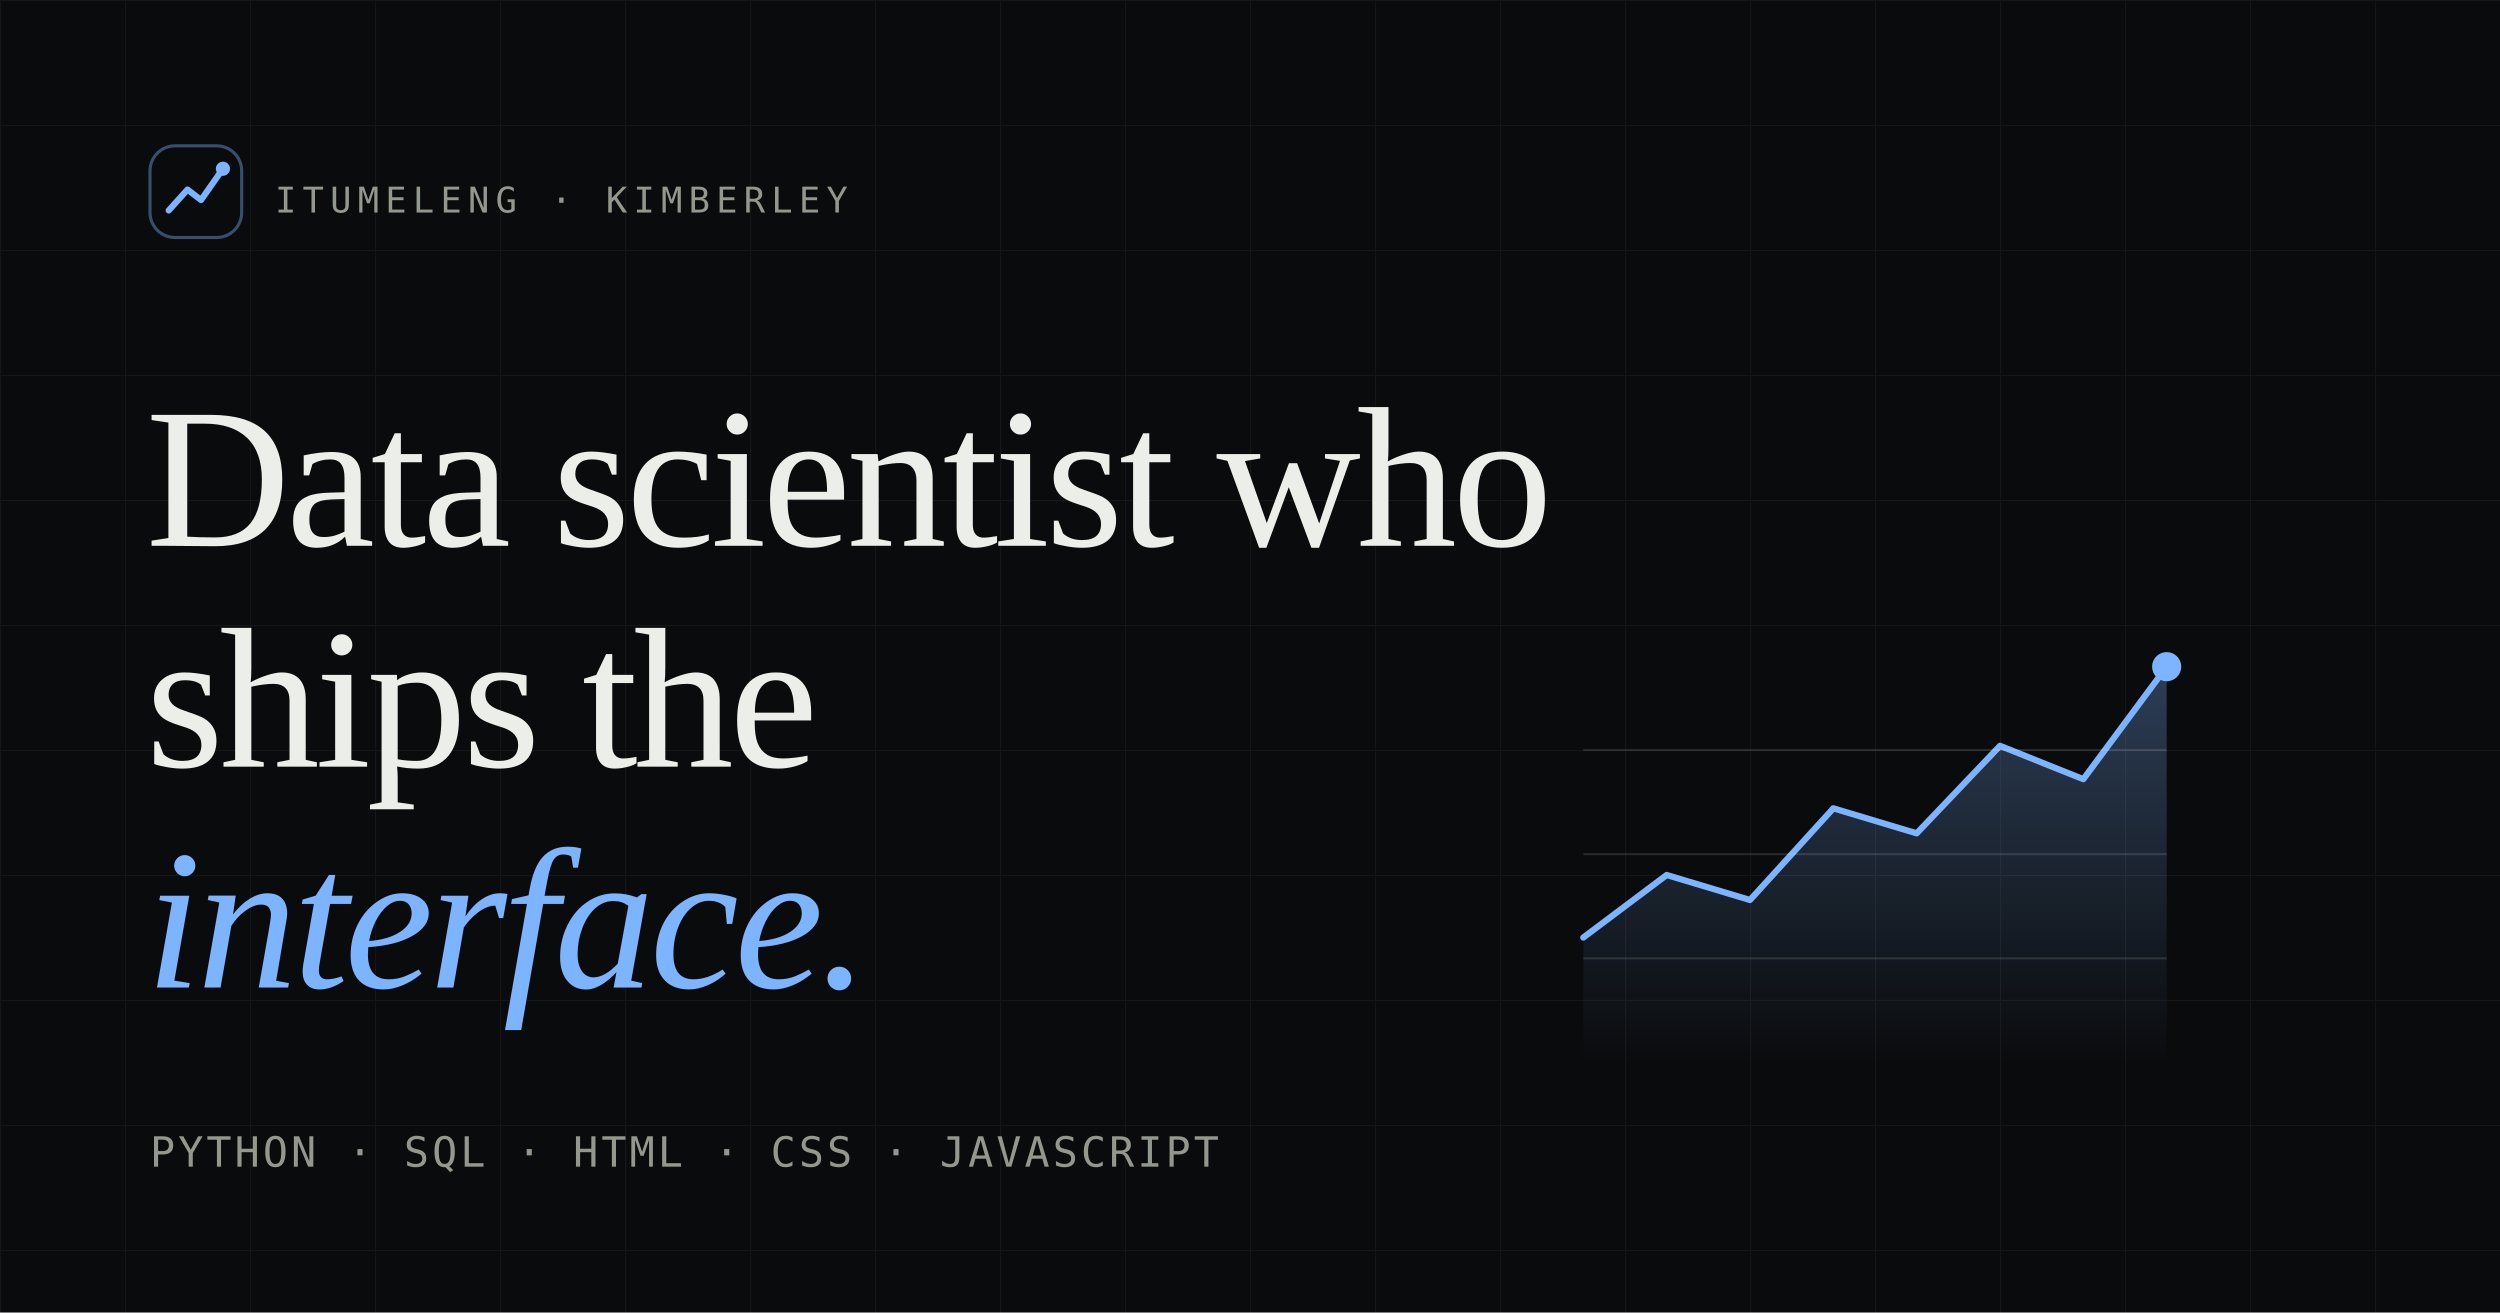
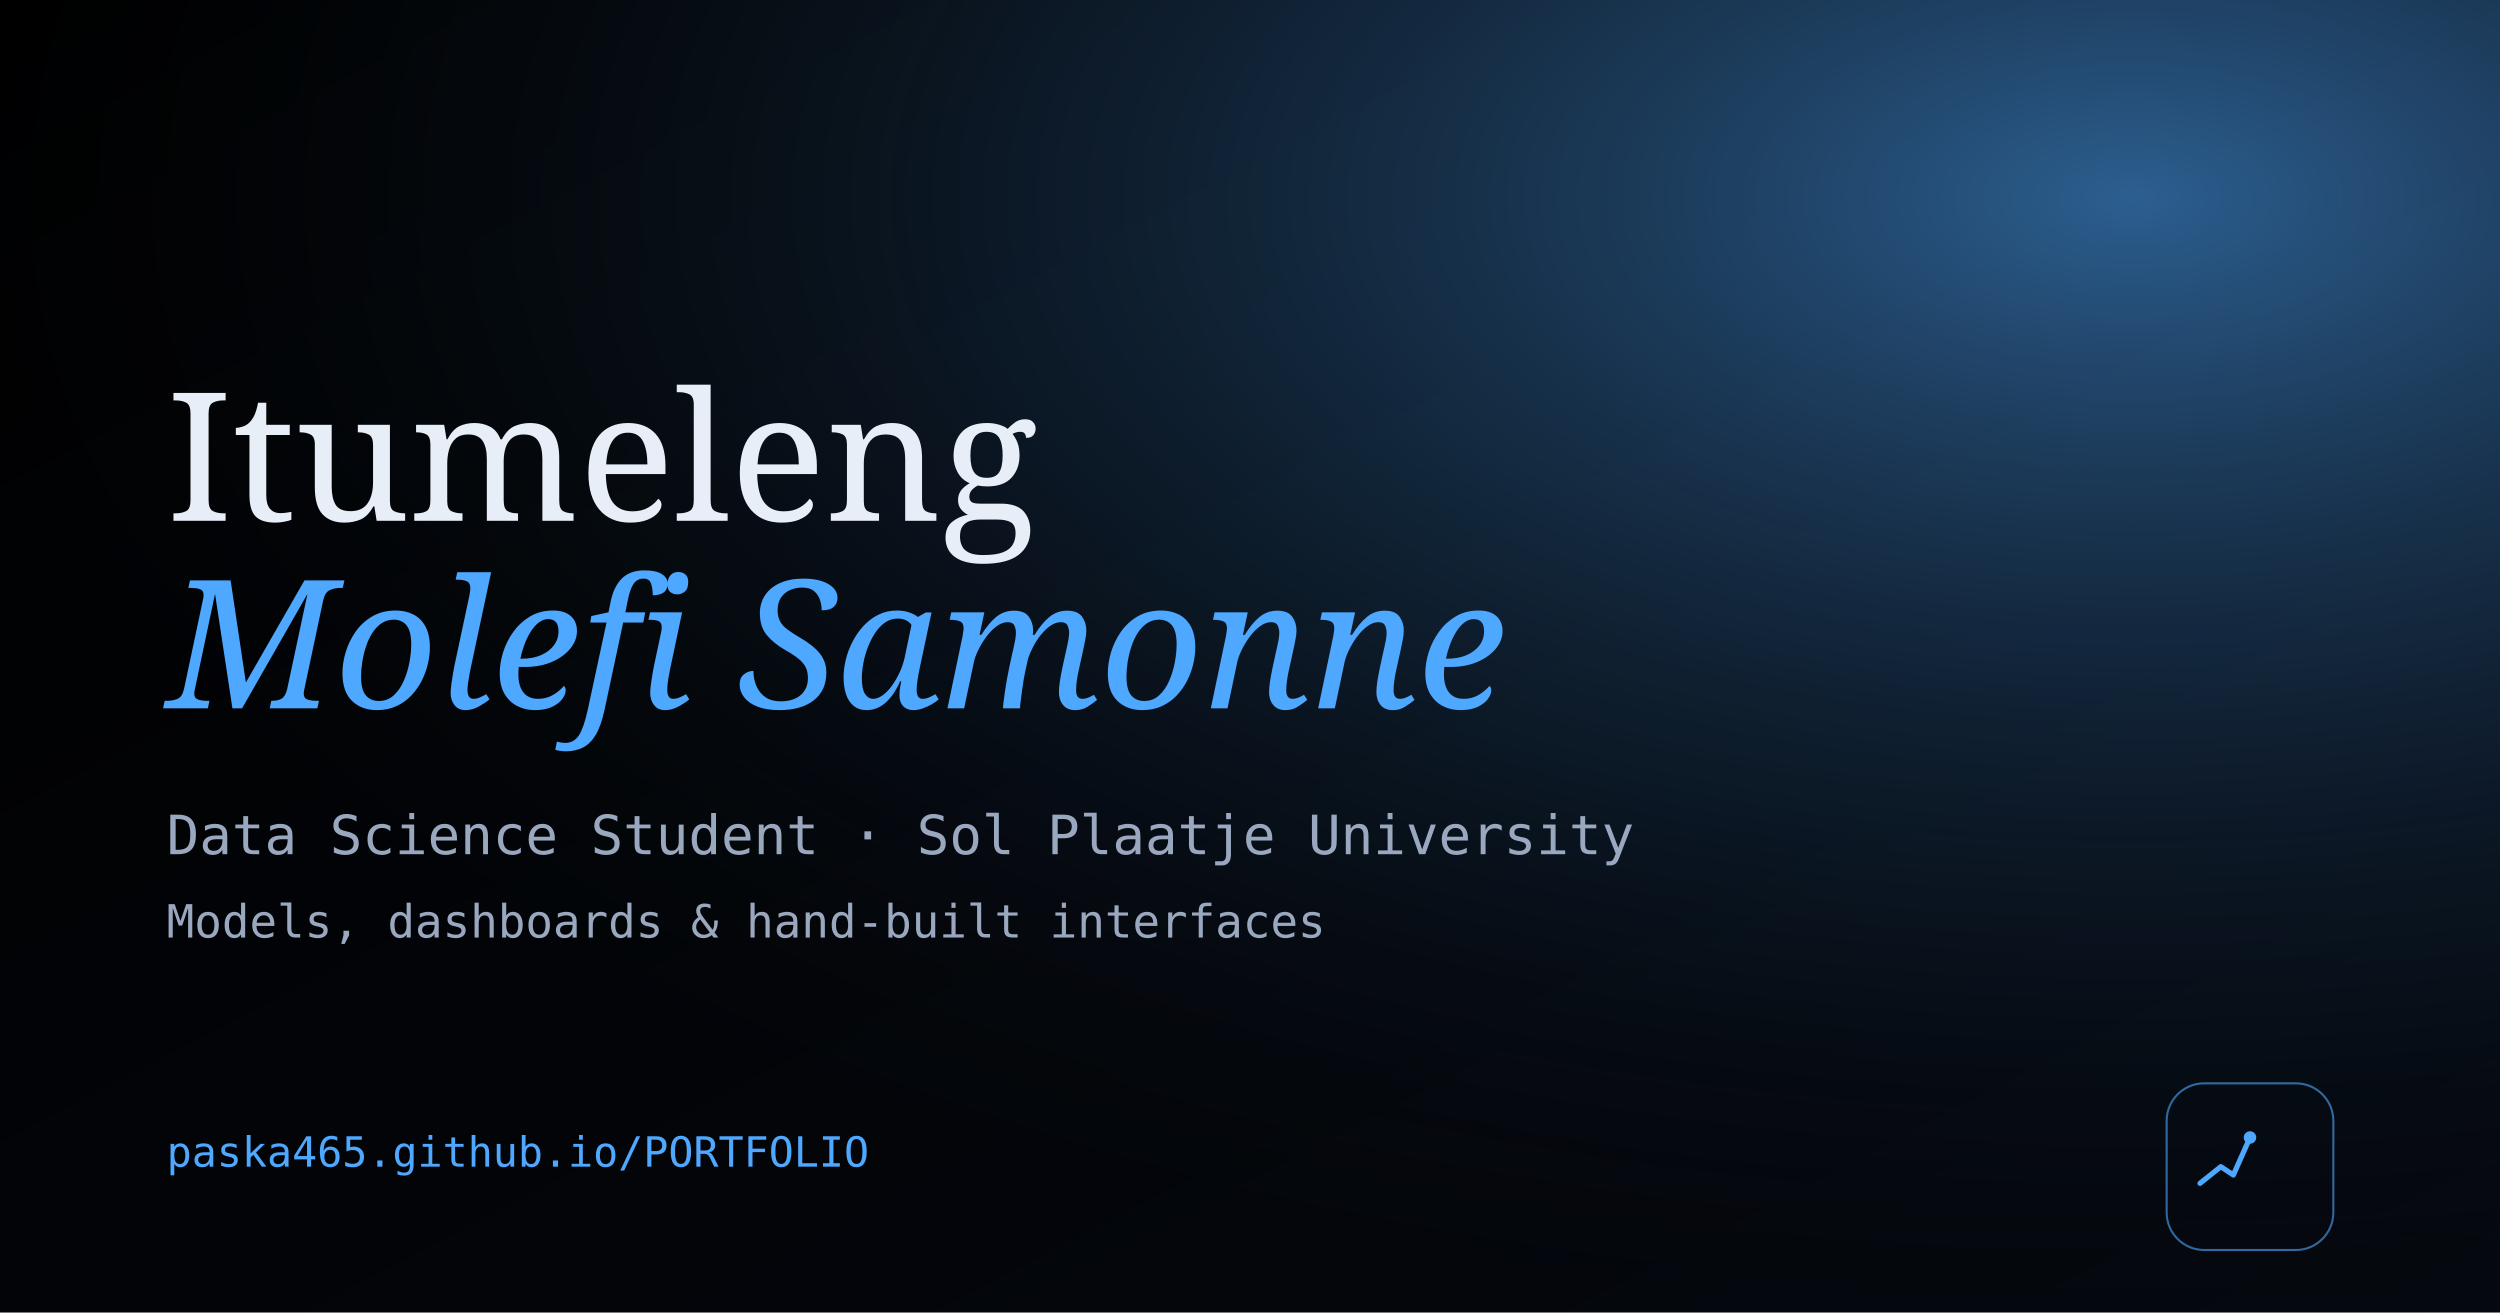
- <svg xmlns="http://www.w3.org/2000/svg" viewBox="0 0 1200 630" width="1200" height="630" role="img" aria-label="Itumeleng — data scientist and front-end developer">
+ <svg xmlns="http://www.w3.org/2000/svg" viewBox="0 0 1200 630" width="1200" height="630">
  <defs>
-     <linearGradient id="fade" x1="0" y1="0" x2="0" y2="1">
-       <stop offset="0" stop-color="#7cb4ff" stop-opacity="0.3" />
-       <stop offset="1" stop-color="#7cb4ff" stop-opacity="0" />
+     <radialGradient id="g" cx="0.85" cy="0.15" r="0.9">
+       <stop offset="0" stop-color="#4ea8ff" stop-opacity="0.55" />
+       <stop offset="1" stop-color="#000000" stop-opacity="0" />
+     </radialGradient>
+     <linearGradient id="bg" x1="0" y1="0" x2="1" y2="1">
+       <stop offset="0" stop-color="#000000" />
+       <stop offset="1" stop-color="#05080f" />
    </linearGradient>
-     <pattern id="grid" width="60" height="60" patternUnits="userSpaceOnUse">
-       <path d="M60 0H0V60" fill="none" stroke="#ffffff" stroke-opacity="0.05" stroke-width="1" />
-     </pattern>
  </defs>
-   <rect width="1200" height="630" fill="#0a0b0d" />
-   <rect width="1200" height="630" fill="url(#grid)" />
-   <g transform="translate(72 70)">
-     <rect width="44" height="44" rx="12" fill="none" stroke="#7cb4ff" stroke-opacity="0.4" stroke-width="1.5" />
-     <path d="M9 31 L18 21 L24.5 26 L35 11" fill="none" stroke="#7cb4ff" stroke-width="3" stroke-linecap="round" stroke-linejoin="round" />
-     <circle cx="35" cy="11" r="3.4" fill="#7cb4ff" />
+   <rect width="1200" height="630" fill="url(#bg)" />
+   <rect width="1200" height="630" fill="url(#g)" />
+   <g font-family="Instrument Serif, Georgia, serif" fill="#e8eef7">
+     <text x="80" y="250" font-size="86" font-weight="400">Itumeleng</text>
+     <text x="80" y="340" font-size="86" font-style="italic" fill="#4ea8ff">Molefi Samonne</text>
  </g>
-   <text x="132" y="102" fill="#93988f" font-family="ui-monospace, Menlo, monospace" font-size="17" letter-spacing="3">ITUMELENG · KIMBERLEY</text>
-   <text x="70" y="262" fill="#eceee9" font-family="Georgia, 'Times New Roman', serif" font-size="96" letter-spacing="-2">Data scientist who</text>
-   <text x="70" y="368" fill="#eceee9" font-family="Georgia, 'Times New Roman', serif" font-size="96" letter-spacing="-2">ships the</text>
-   <text x="70" y="474" fill="#7cb4ff" font-family="Georgia, 'Times New Roman', serif" font-style="italic" font-size="96" letter-spacing="-2">interface.</text>
-   <text x="72" y="560" fill="#93988f" font-family="ui-monospace, Menlo, monospace" font-size="20" letter-spacing="1.5">PYTHON · SQL · HTML · CSS · JAVASCRIPT</text>
-   <g transform="translate(760 300)">
-     <path d="M0 150 L40 120 L80 132 L120 88 L160 100 L200 58 L240 74 L280 20" fill="none" stroke="#7cb4ff" stroke-width="3" stroke-linecap="round" stroke-linejoin="round" />
-     <path d="M0 150 L40 120 L80 132 L120 88 L160 100 L200 58 L240 74 L280 20 L280 210 L0 210 Z" fill="url(#fade)" />
-     <circle cx="280" cy="20" r="7" fill="#7cb4ff" />
-     <g stroke="#ffffff" stroke-opacity="0.12">
-       <path d="M0 60 H280" />
-       <path d="M0 110 H280" />
-       <path d="M0 160 H280" />
-     </g>
+   <g font-family="JetBrains Mono, monospace" fill="#9aa8bf">
+     <text x="80" y="410" font-size="26">Data Science Student · Sol Plaatje University</text>
+     <text x="80" y="450" font-size="22">Models, dashboards &amp; hand-built interfaces</text>
+   </g>
+   <g font-family="JetBrains Mono, monospace" fill="#4ea8ff">
+     <text x="80" y="560" font-size="20">paska465.github.io/PORTFOLIO</text>
+   </g>
+   <g transform="translate(1080,560)">
+     <rect x="-40" y="-40" width="80" height="80" rx="18" fill="none" stroke="#4ea8ff" stroke-opacity="0.6" />
+     <path d="M-24 8 L-14 0 L-8 4 L0 -14" fill="none" stroke="#4ea8ff" stroke-width="2.5" stroke-linecap="round" stroke-linejoin="round" />
+     <circle cx="0" cy="-14" r="3" fill="#4ea8ff" />
  </g>
</svg>
